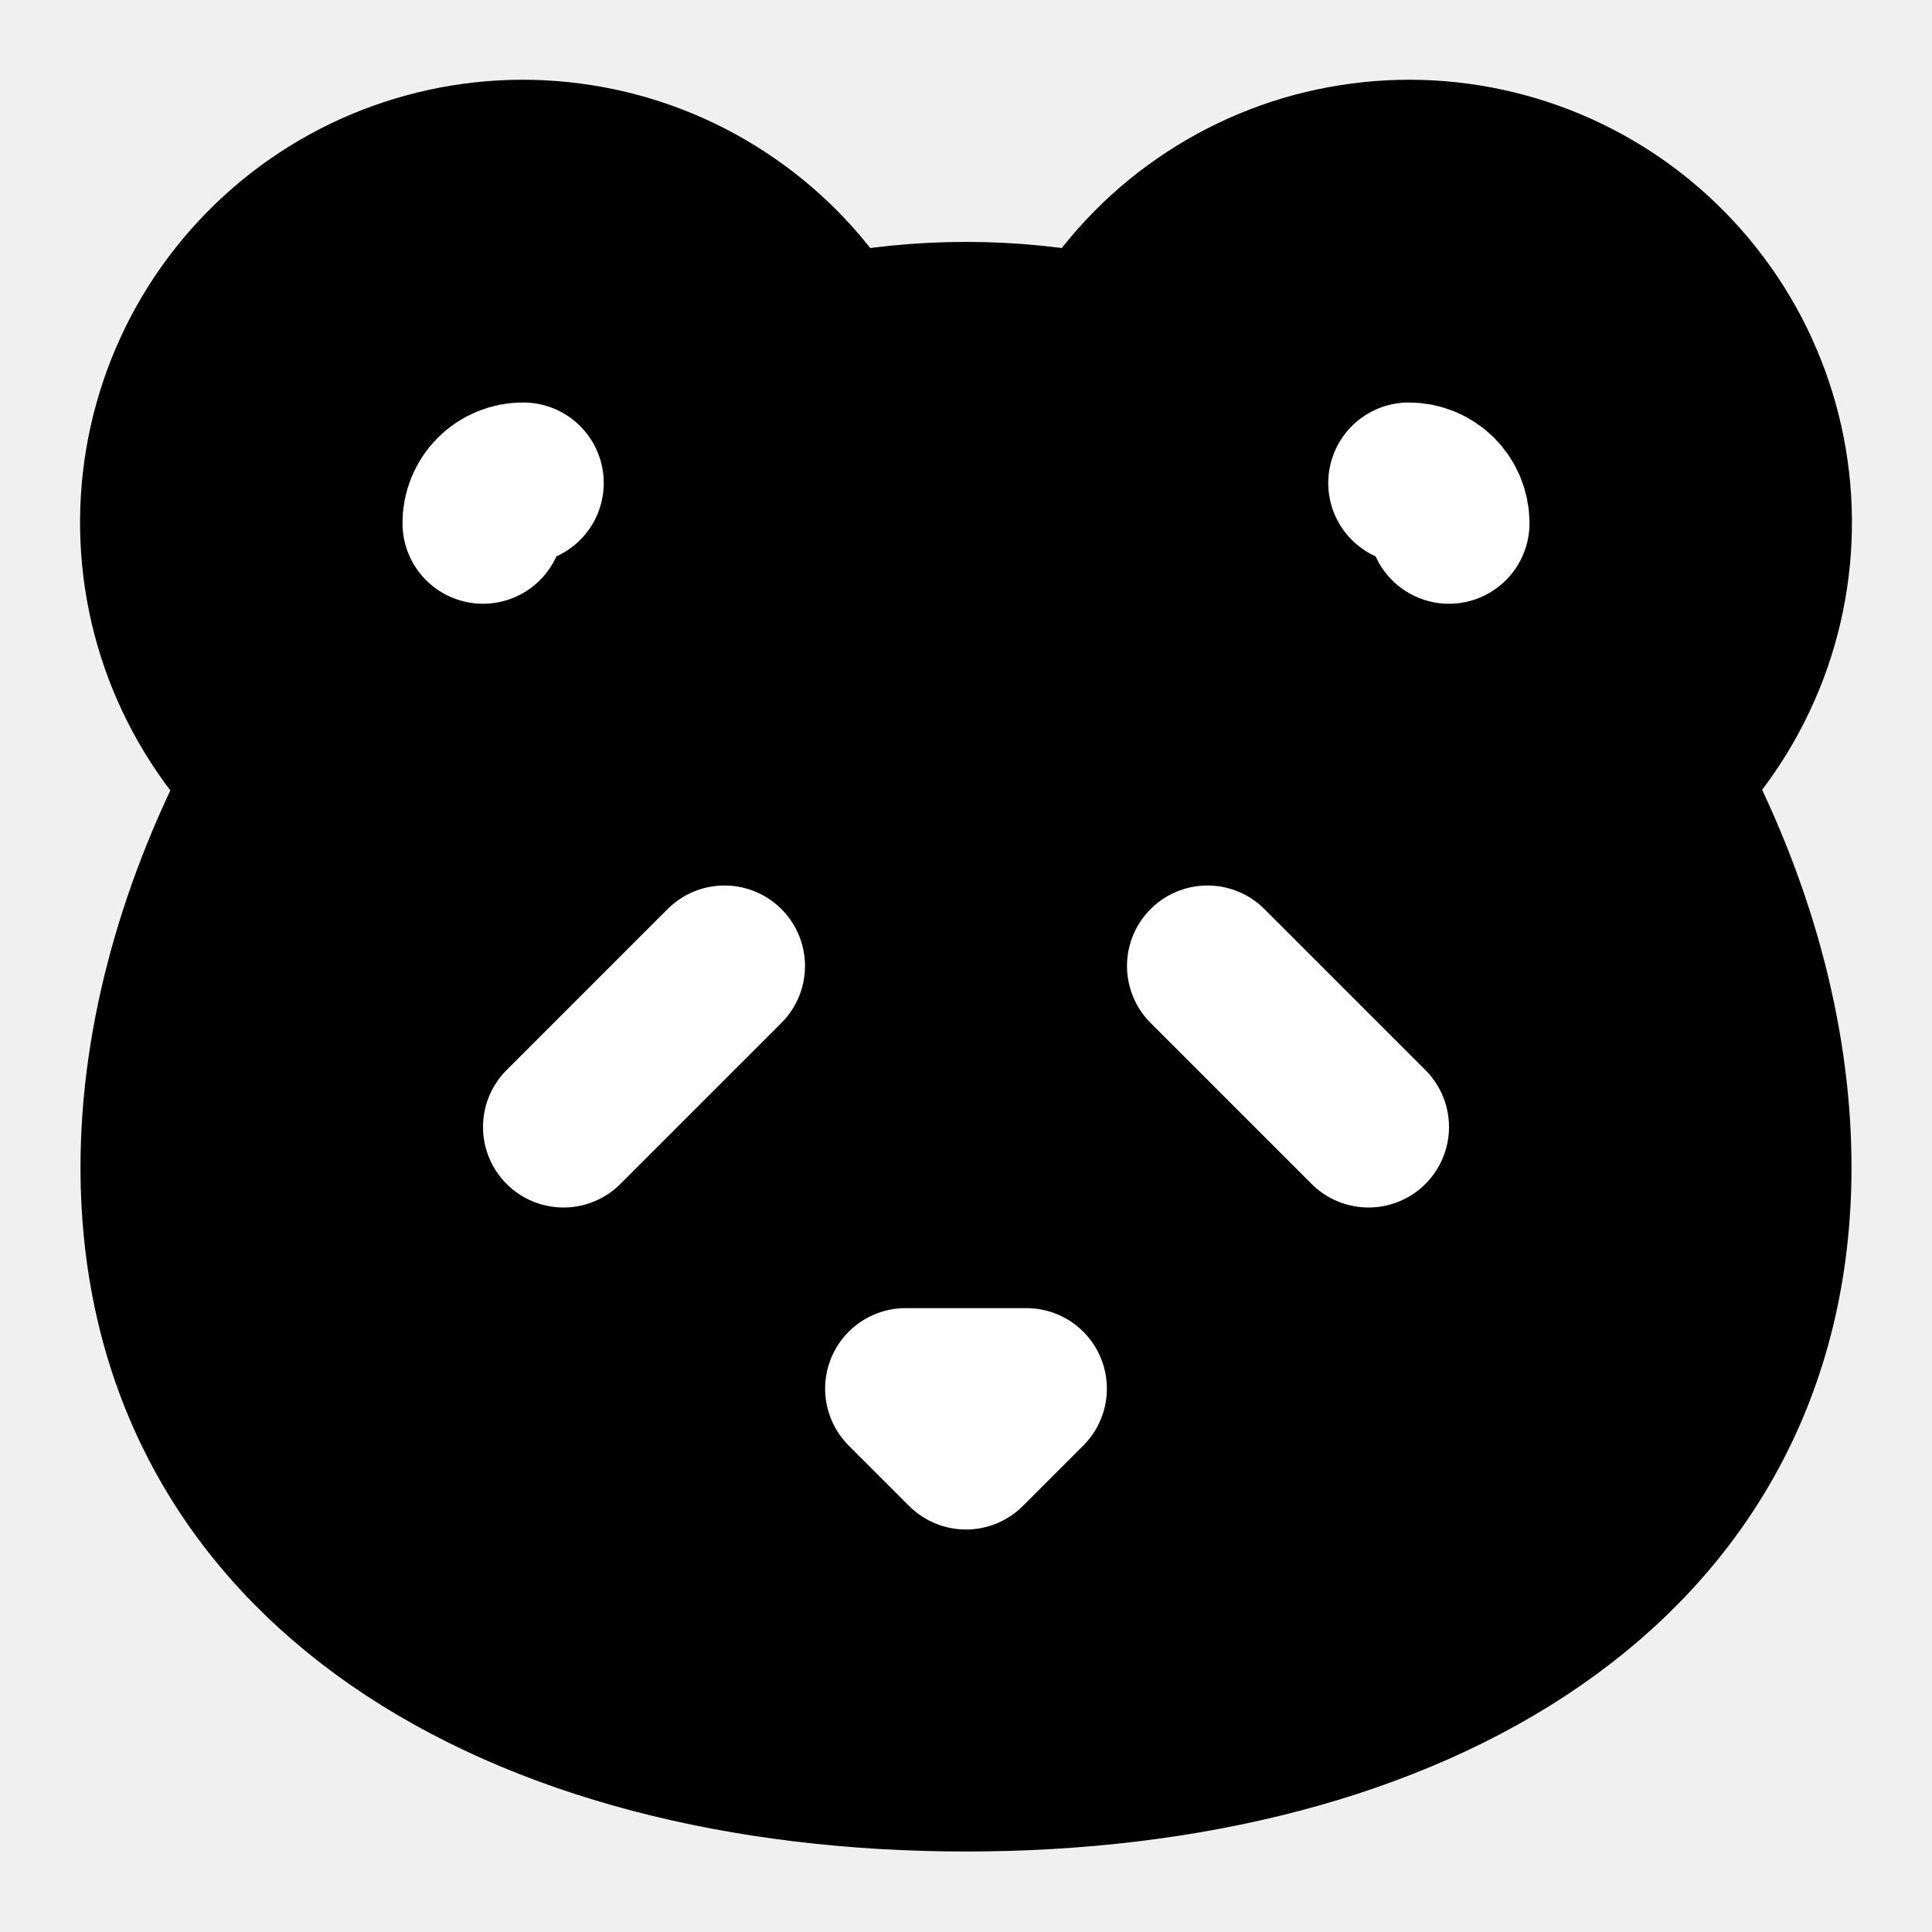
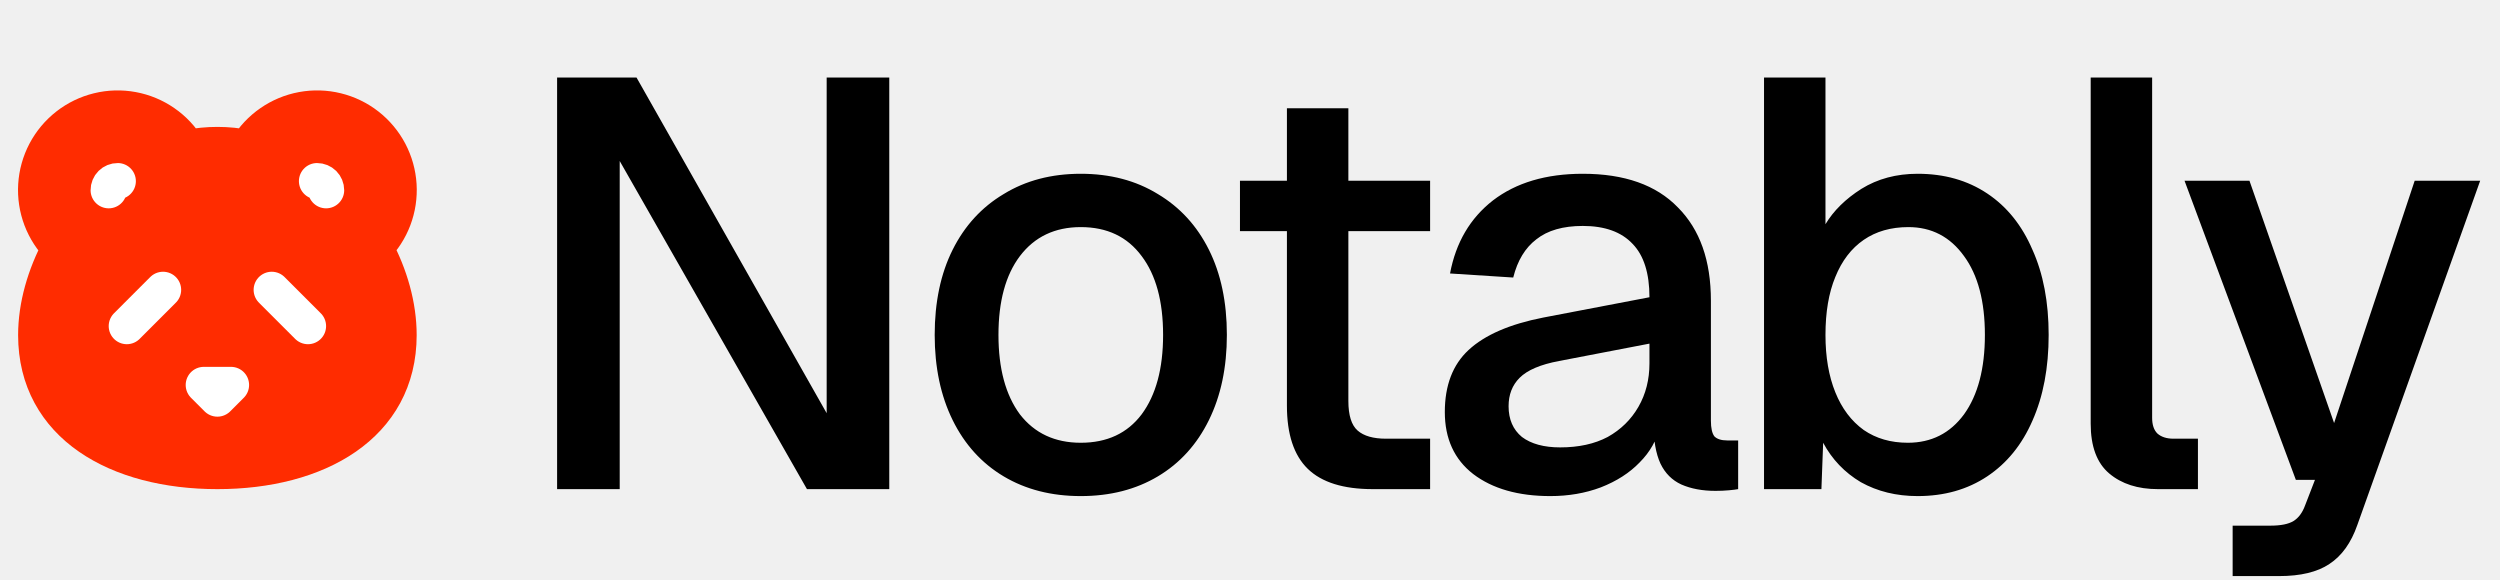
- <svg xmlns="http://www.w3.org/2000/svg" width="24" height="24" viewBox="0 0 24 24" fill="none">
-   <path d="M20.69 9.67C21.14 9.219 21.489 8.678 21.715 8.082C21.94 7.487 22.036 6.85 21.997 6.214C21.958 5.578 21.784 4.958 21.488 4.394C21.191 3.831 20.778 3.337 20.276 2.944C19.774 2.552 19.195 2.271 18.576 2.12C17.957 1.968 17.313 1.95 16.687 2.066C16.061 2.181 15.466 2.429 14.943 2.792C14.419 3.154 13.979 3.624 13.65 4.17C12.561 3.95 11.439 3.95 10.35 4.17C10.022 3.624 9.581 3.154 9.057 2.792C8.534 2.429 7.939 2.181 7.313 2.066C6.687 1.95 6.043 1.968 5.424 2.12C4.805 2.271 4.226 2.552 3.724 2.944C3.222 3.337 2.809 3.831 2.512 4.394C2.216 4.958 2.042 5.578 2.003 6.214C1.964 6.85 2.06 7.487 2.285 8.082C2.511 8.678 2.86 9.219 3.31 9.67C2.49 11.2 2 12.88 2 14.5C2 19.47 6.48 22 12 22C17.52 22 22 19.47 22 14.5C22 12.88 21.52 11.2 20.7 9.67" fill="black" />
-   <path d="M20.69 9.67C21.14 9.219 21.489 8.678 21.715 8.082C21.94 7.487 22.036 6.85 21.997 6.214C21.958 5.578 21.784 4.958 21.488 4.394C21.191 3.831 20.778 3.337 20.276 2.944C19.774 2.552 19.195 2.271 18.576 2.12C17.957 1.968 17.313 1.95 16.687 2.066C16.061 2.181 15.466 2.429 14.943 2.792C14.419 3.154 13.979 3.624 13.65 4.17C12.561 3.95 11.439 3.95 10.35 4.17C10.022 3.624 9.581 3.154 9.057 2.792C8.534 2.429 7.939 2.181 7.313 2.066C6.687 1.95 6.043 1.968 5.424 2.12C4.805 2.271 4.226 2.552 3.724 2.944C3.222 3.337 2.809 3.831 2.512 4.394C2.216 4.958 2.042 5.578 2.003 6.214C1.964 6.85 2.06 7.487 2.285 8.082C2.511 8.678 2.86 9.219 3.31 9.67C2.49 11.2 2 12.88 2 14.5C2 19.47 6.48 22 12 22C17.52 22 22 19.47 22 14.5C22 12.88 21.52 11.2 20.7 9.67" stroke="black" stroke-width="2" stroke-linecap="round" stroke-linejoin="round" />
-   <path d="M11.25 17.25H12.75L12 18L11.25 17.25Z" stroke="white" stroke-width="2" stroke-linecap="round" stroke-linejoin="round" />
-   <path d="M15 12L17 14" stroke="white" stroke-width="2" stroke-linecap="round" stroke-linejoin="round" />
-   <path d="M18 6.5C18 6.367 17.947 6.24 17.854 6.146C17.76 6.053 17.633 6 17.5 6" stroke="white" stroke-width="2" stroke-linecap="round" stroke-linejoin="round" />
-   <path d="M6 6.5C5.999 6.434 6.012 6.369 6.037 6.308C6.062 6.247 6.098 6.192 6.145 6.145C6.192 6.098 6.247 6.062 6.308 6.037C6.369 6.012 6.434 5.999 6.5 6" stroke="white" stroke-width="2" stroke-linecap="round" stroke-linejoin="round" />
-   <path d="M9 12L7 14" stroke="white" stroke-width="2" stroke-linecap="round" stroke-linejoin="round" />
+ <svg xmlns="http://www.w3.org/2000/svg" width="138" height="32" viewBox="0 0 138 32" fill="none">
+   <path d="M20.69 13.67C21.14 13.219 21.489 12.678 21.715 12.082C21.94 11.487 22.036 10.85 21.997 10.214C21.958 9.578 21.784 8.958 21.488 8.394C21.191 7.831 20.778 7.337 20.276 6.944C19.774 6.552 19.195 6.271 18.576 6.12C17.957 5.968 17.313 5.95 16.687 6.066C16.061 6.181 15.466 6.429 14.943 6.792C14.419 7.154 13.978 7.624 13.65 8.17C12.561 7.95 11.439 7.95 10.35 8.17C10.021 7.624 9.581 7.154 9.057 6.792C8.534 6.429 7.939 6.181 7.313 6.066C6.687 5.95 6.043 5.968 5.424 6.12C4.805 6.271 4.226 6.552 3.724 6.944C3.222 7.337 2.809 7.831 2.512 8.394C2.216 8.958 2.042 9.578 2.003 10.214C1.964 10.85 2.06 11.487 2.285 12.082C2.511 12.678 2.86 13.219 3.31 13.67C2.49 15.2 2 16.88 2 18.5C2 23.47 6.48 26 12 26C17.52 26 22 23.47 22 18.5C22 16.88 21.52 15.2 20.7 13.67" fill="#FF2C00" />
+   <path d="M20.69 13.67C21.14 13.219 21.489 12.678 21.715 12.082C21.94 11.487 22.036 10.85 21.997 10.214C21.958 9.578 21.784 8.958 21.488 8.394C21.191 7.831 20.778 7.337 20.276 6.944C19.774 6.552 19.195 6.271 18.576 6.12C17.957 5.968 17.313 5.95 16.687 6.066C16.061 6.181 15.466 6.429 14.943 6.792C14.419 7.154 13.978 7.624 13.65 8.17C12.561 7.95 11.439 7.95 10.35 8.17C10.021 7.624 9.581 7.154 9.057 6.792C8.534 6.429 7.939 6.181 7.313 6.066C6.687 5.95 6.043 5.968 5.424 6.12C4.805 6.271 4.226 6.552 3.724 6.944C3.222 7.337 2.809 7.831 2.512 8.394C2.216 8.958 2.042 9.578 2.003 10.214C1.964 10.85 2.06 11.487 2.285 12.082C2.511 12.678 2.86 13.219 3.31 13.67C2.49 15.2 2 16.88 2 18.5C2 23.47 6.48 26 12 26C17.52 26 22 23.47 22 18.5C22 16.88 21.52 15.2 20.7 13.67" stroke="#FF2C00" stroke-width="2" stroke-linecap="round" stroke-linejoin="round" />
+   <path d="M11.25 21.25H12.75L12 22L11.25 21.25Z" stroke="white" stroke-width="2" stroke-linecap="round" stroke-linejoin="round" />
+   <path d="M15 16L17 18" stroke="white" stroke-width="2" stroke-linecap="round" stroke-linejoin="round" />
+   <path d="M18 10.5C18 10.367 17.947 10.24 17.854 10.146C17.76 10.053 17.633 10 17.5 10" stroke="white" stroke-width="2" stroke-linecap="round" stroke-linejoin="round" />
+   <path d="M6 10.5C5.999 10.434 6.012 10.369 6.037 10.308C6.062 10.247 6.098 10.191 6.145 10.145C6.192 10.098 6.247 10.062 6.308 10.037C6.369 10.012 6.434 9.999 6.5 10" stroke="white" stroke-width="2" stroke-linecap="round" stroke-linejoin="round" />
+   <path d="M9 16L7 18" stroke="white" stroke-width="2" stroke-linecap="round" stroke-linejoin="round" />
+   <path d="M30.752 27V4.28H35.136L45.632 22.808V4.28H49.088V27H44.544L34.208 8.888V27H30.752ZM59.659 27.384C58.038 27.384 56.619 27.021 55.403 26.296C54.187 25.571 53.249 24.536 52.587 23.192C51.926 21.848 51.595 20.28 51.595 18.488C51.595 16.675 51.926 15.107 52.587 13.784C53.249 12.461 54.187 11.437 55.403 10.712C56.619 9.965 58.038 9.592 59.659 9.592C61.281 9.592 62.699 9.965 63.915 10.712C65.131 11.437 66.07 12.461 66.731 13.784C67.393 15.107 67.723 16.675 67.723 18.488C67.723 20.28 67.393 21.848 66.731 23.192C66.07 24.536 65.131 25.571 63.915 26.296C62.699 27.021 61.281 27.384 59.659 27.384ZM59.659 24.44C61.11 24.44 62.23 23.917 63.019 22.872C63.809 21.805 64.203 20.344 64.203 18.488C64.203 16.632 63.809 15.181 63.019 14.136C62.23 13.069 61.11 12.536 59.659 12.536C58.23 12.536 57.11 13.069 56.299 14.136C55.51 15.181 55.115 16.632 55.115 18.488C55.115 20.344 55.51 21.805 56.299 22.872C57.11 23.917 58.23 24.44 59.659 24.44ZM75.774 27C74.153 27 72.958 26.627 72.19 25.88C71.422 25.133 71.038 23.971 71.038 22.392V5.976H74.43V22.136C74.43 22.925 74.601 23.469 74.942 23.768C75.284 24.067 75.806 24.216 76.51 24.216H78.942V27H75.774ZM68.446 12.76V9.976H78.942V12.76H68.446ZM85.578 27.384C83.807 27.384 82.389 26.979 81.322 26.168C80.277 25.357 79.754 24.216 79.754 22.744C79.754 21.272 80.191 20.131 81.066 19.32C81.962 18.488 83.338 17.891 85.194 17.528L91.05 16.408C91.05 15.085 90.741 14.104 90.122 13.464C89.503 12.803 88.586 12.472 87.37 12.472C86.282 12.472 85.429 12.717 84.81 13.208C84.191 13.677 83.765 14.381 83.53 15.32L80.042 15.096C80.362 13.389 81.151 12.045 82.41 11.064C83.69 10.083 85.343 9.592 87.37 9.592C89.674 9.592 91.423 10.211 92.618 11.448C93.834 12.664 94.442 14.381 94.442 16.6V23.224C94.442 23.629 94.506 23.917 94.634 24.088C94.783 24.237 95.018 24.312 95.338 24.312H95.946V27C95.839 27.021 95.669 27.043 95.434 27.064C95.199 27.085 94.954 27.096 94.698 27.096C93.973 27.096 93.343 26.979 92.81 26.744C92.298 26.509 91.914 26.125 91.658 25.592C91.402 25.037 91.274 24.301 91.274 23.384L91.626 23.544C91.455 24.291 91.082 24.952 90.506 25.528C89.951 26.104 89.237 26.563 88.362 26.904C87.509 27.224 86.581 27.384 85.578 27.384ZM86.122 24.696C87.146 24.696 88.021 24.504 88.746 24.12C89.471 23.715 90.037 23.16 90.442 22.456C90.847 21.752 91.05 20.952 91.05 20.056V18.968L86.058 19.928C85.034 20.12 84.309 20.429 83.882 20.856C83.477 21.261 83.274 21.784 83.274 22.424C83.274 23.149 83.519 23.715 84.01 24.12C84.522 24.504 85.226 24.696 86.122 24.696ZM105.854 27.384C104.68 27.384 103.635 27.128 102.718 26.616C101.822 26.083 101.128 25.357 100.638 24.44L100.542 27H97.374V4.28H100.766V12.376C101.214 11.629 101.875 10.979 102.75 10.424C103.646 9.869 104.68 9.592 105.854 9.592C107.326 9.592 108.606 9.955 109.694 10.68C110.782 11.405 111.614 12.44 112.19 13.784C112.787 15.107 113.086 16.675 113.086 18.488C113.086 20.301 112.787 21.88 112.19 23.224C111.614 24.547 110.782 25.571 109.694 26.296C108.606 27.021 107.326 27.384 105.854 27.384ZM105.31 24.44C106.611 24.44 107.646 23.917 108.414 22.872C109.182 21.805 109.566 20.344 109.566 18.488C109.566 16.632 109.182 15.181 108.414 14.136C107.646 13.069 106.622 12.536 105.342 12.536C104.382 12.536 103.56 12.771 102.878 13.24C102.195 13.709 101.672 14.392 101.31 15.288C100.947 16.163 100.766 17.229 100.766 18.488C100.766 19.704 100.947 20.76 101.31 21.656C101.672 22.552 102.195 23.245 102.878 23.736C103.56 24.205 104.371 24.44 105.31 24.44ZM119.118 27C118.009 27 117.113 26.712 116.43 26.136C115.748 25.56 115.406 24.643 115.406 23.384V4.28H118.798V23.064C118.798 23.448 118.894 23.736 119.086 23.928C119.3 24.12 119.598 24.216 119.982 24.216H121.326V27H119.118ZM123.242 31.8V29.016H125.322C125.898 29.016 126.325 28.931 126.602 28.76C126.88 28.589 127.093 28.301 127.242 27.896L127.786 26.488H126.731L120.586 9.976H124.17L128.842 23.352L133.291 9.976H136.906L130.123 28.984C129.781 29.965 129.269 30.68 128.587 31.128C127.925 31.576 126.997 31.8 125.802 31.8H123.242Z" fill="black" />
</svg>
